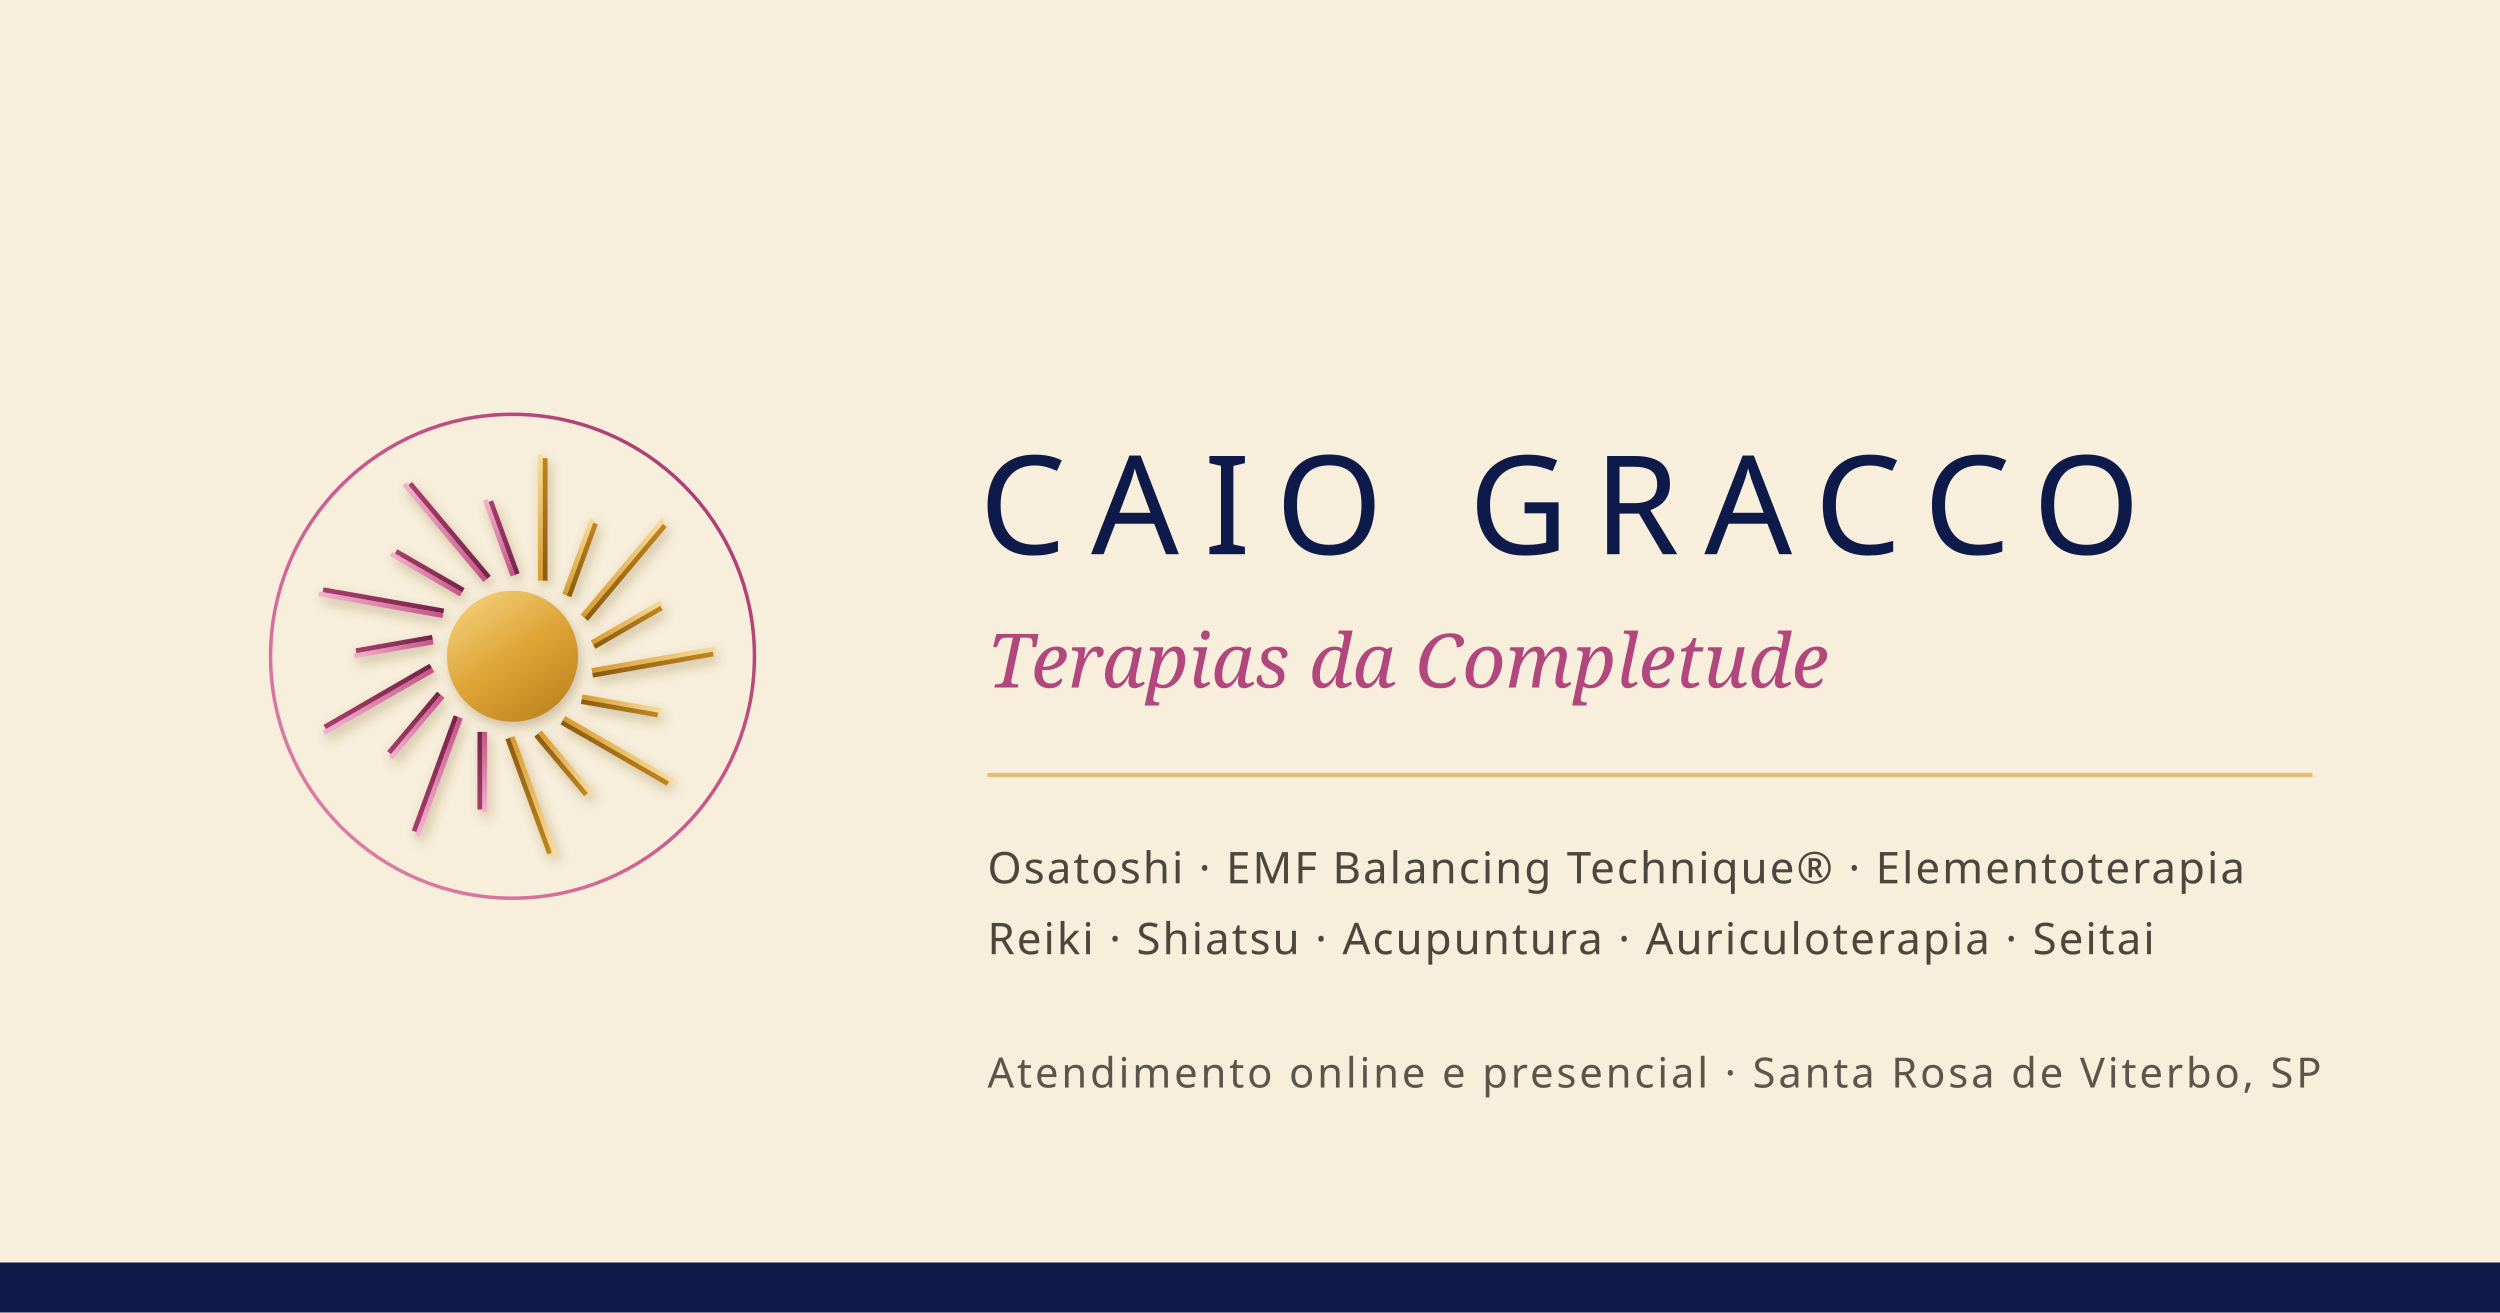
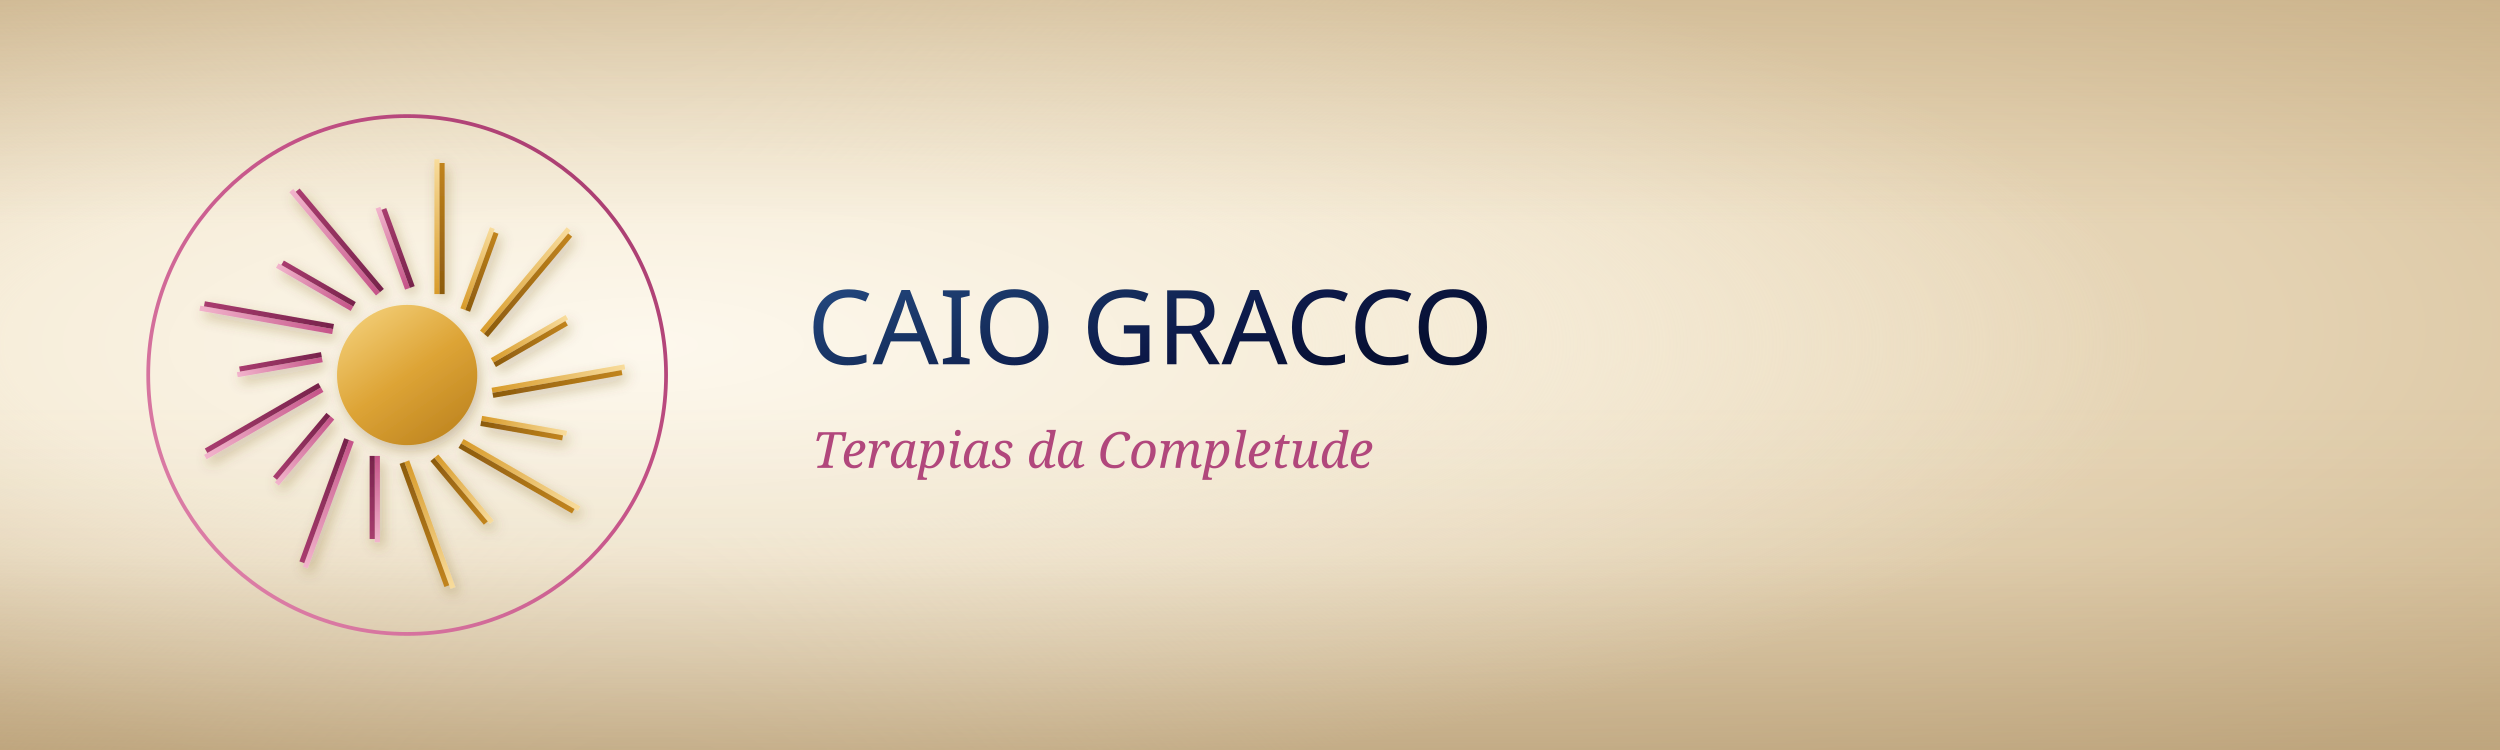
- <svg xmlns="http://www.w3.org/2000/svg" viewBox="0 0 1200 630" width="1200" height="630">
-   <rect width="1200" height="630" fill="#F7EEDB" />
-   <rect y="606" width="1200" height="24" fill="#0D1A4A" />
-   <g transform="translate(96 165) scale(1.2097) translate(24.0 24.0)">
-     <defs>
-       <radialGradient id="bgLight" cx="26%" cy="46%" r="60%">
-         <stop offset="0" stop-color="#FDF8ED" />
-         <stop offset="0.42" stop-color="#F7EEDB" />
-         <stop offset="1" stop-color="#F7EEDB" stop-opacity="0" />
-       </radialGradient>
-       <radialGradient id="bgBase" cx="50%" cy="44%" r="70%">
-         <stop offset="0" stop-color="#F2E6CE" />
-         <stop offset="0.58" stop-color="#E4D2B2" />
-         <stop offset="1" stop-color="#D3BC96" />
-       </radialGradient>
-       <linearGradient id="bgTop" x1="0" y1="0" x2="0" y2="1">
-         <stop offset="0" stop-color="#B89C6F" stop-opacity="0.32" />
-         <stop offset="0.3" stop-color="#B89C6F" stop-opacity="0" />
-       </linearGradient>
-       <linearGradient id="bgFloor" x1="0" y1="1" x2="0" y2="0">
-         <stop offset="0" stop-color="#96794E" stop-opacity="0.34" />
-         <stop offset="0.26" stop-color="#96794E" stop-opacity="0.06" />
-         <stop offset="0.46" stop-color="#96794E" stop-opacity="0" />
-       </linearGradient>
-       <linearGradient id="fgL" x1="0" y1="0" x2="0" y2="1">
-         <stop offset="0" stop-color="#F8DC9C" />
-         <stop offset="1" stop-color="#D89B2A" />
-       </linearGradient>
-       <linearGradient id="fgD" x1="0" y1="0" x2="0" y2="1">
-         <stop offset="0" stop-color="#C1841D" />
-         <stop offset="1" stop-color="#8C5B0F" />
-       </linearGradient>
-       <linearGradient id="frL" x1="0" y1="0" x2="0" y2="1">
-         <stop offset="0" stop-color="#F2B4CC" />
-         <stop offset="1" stop-color="#C55388" />
-       </linearGradient>
-       <linearGradient id="frD" x1="0" y1="0" x2="0" y2="1">
-         <stop offset="0" stop-color="#A93C6F" />
-         <stop offset="1" stop-color="#77234B" />
-       </linearGradient>
-       <linearGradient id="ring" x1="0" y1="1" x2="1" y2="0">
-         <stop offset="0" stop-color="#E289AE" />
-         <stop offset="0.6" stop-color="#C55388" />
-         <stop offset="1" stop-color="#9E3467" />
-       </linearGradient>
-       <linearGradient id="core" x1="0.15" y1="0" x2="0.85" y2="1">
-         <stop offset="0" stop-color="#F4D07A" />
-         <stop offset="0.5" stop-color="#DDA436" />
-         <stop offset="1" stop-color="#BC821E" />
-       </linearGradient>
-       <linearGradient id="nameBlue" x1="0" y1="0" x2="1" y2="0.35">
-         <stop offset="0" stop-color="#24487F" />
-         <stop offset="0.38" stop-color="#16305F" />
-         <stop offset="0.68" stop-color="#0D1A4A" />
-         <stop offset="1" stop-color="#071033" />
-       </linearGradient>
-       <filter id="soft" x="-40%" y="-40%" width="180%" height="180%">
-         <feDropShadow dx="1.2" dy="2.2" stdDeviation="2.4" flood-color="#6D5119" flood-opacity="0.32" />
-       </filter>
-       <g id="ribLongG">
-         <rect x="110.1" y="20" width="1.9" height="50" fill="url(#fgL)" />
-         <rect x="112" y="21.4" width="1.9" height="48.6" fill="url(#fgD)" />
+ <svg xmlns="http://www.w3.org/2000/svg" width="1400" height="420" viewBox="0 0 1400 420">
+   <defs>
+     <radialGradient id="bgLight" cx="26%" cy="46%" r="60%">
+       <stop offset="0" stop-color="#FDF8ED" />
+       <stop offset="0.42" stop-color="#F7EEDB" />
+       <stop offset="1" stop-color="#F7EEDB" stop-opacity="0" />
+     </radialGradient>
+     <radialGradient id="bgBase" cx="50%" cy="44%" r="70%">
+       <stop offset="0" stop-color="#F2E6CE" />
+       <stop offset="0.58" stop-color="#E4D2B2" />
+       <stop offset="1" stop-color="#D3BC96" />
+     </radialGradient>
+     <linearGradient id="bgTop" x1="0" y1="0" x2="0" y2="1">
+       <stop offset="0" stop-color="#B89C6F" stop-opacity="0.32" />
+       <stop offset="0.3" stop-color="#B89C6F" stop-opacity="0" />
+     </linearGradient>
+     <linearGradient id="bgFloor" x1="0" y1="1" x2="0" y2="0">
+       <stop offset="0" stop-color="#96794E" stop-opacity="0.34" />
+       <stop offset="0.26" stop-color="#96794E" stop-opacity="0.06" />
+       <stop offset="0.46" stop-color="#96794E" stop-opacity="0" />
+     </linearGradient>
+     <linearGradient id="fgL" x1="0" y1="0" x2="0" y2="1">
+       <stop offset="0" stop-color="#F8DC9C" />
+       <stop offset="1" stop-color="#D89B2A" />
+     </linearGradient>
+     <linearGradient id="fgD" x1="0" y1="0" x2="0" y2="1">
+       <stop offset="0" stop-color="#C1841D" />
+       <stop offset="1" stop-color="#8C5B0F" />
+     </linearGradient>
+     <linearGradient id="frL" x1="0" y1="0" x2="0" y2="1">
+       <stop offset="0" stop-color="#F2B4CC" />
+       <stop offset="1" stop-color="#C55388" />
+     </linearGradient>
+     <linearGradient id="frD" x1="0" y1="0" x2="0" y2="1">
+       <stop offset="0" stop-color="#A93C6F" />
+       <stop offset="1" stop-color="#77234B" />
+     </linearGradient>
+     <linearGradient id="ring" x1="0" y1="1" x2="1" y2="0">
+       <stop offset="0" stop-color="#E289AE" />
+       <stop offset="0.6" stop-color="#C55388" />
+       <stop offset="1" stop-color="#9E3467" />
+     </linearGradient>
+     <linearGradient id="core" x1="0.15" y1="0" x2="0.85" y2="1">
+       <stop offset="0" stop-color="#F4D07A" />
+       <stop offset="0.5" stop-color="#DDA436" />
+       <stop offset="1" stop-color="#BC821E" />
+     </linearGradient>
+     <linearGradient id="nameBlue" x1="0" y1="0" x2="1" y2="0.35">
+       <stop offset="0" stop-color="#24487F" />
+       <stop offset="0.38" stop-color="#16305F" />
+       <stop offset="0.68" stop-color="#0D1A4A" />
+       <stop offset="1" stop-color="#071033" />
+     </linearGradient>
+     <filter id="soft" x="-40%" y="-40%" width="180%" height="180%">
+       <feDropShadow dx="1.2" dy="2.2" stdDeviation="2.4" flood-color="#6D5119" flood-opacity="0.32" />
+     </filter>
+     <g id="ribLongG">
+       <rect x="110.1" y="20" width="1.9" height="50" fill="url(#fgL)" />
+       <rect x="112" y="21.4" width="1.9" height="48.6" fill="url(#fgD)" />
+     </g>
+     <g id="ribShortG">
+       <rect x="110.1" y="38" width="1.9" height="32" fill="url(#fgL)" />
+       <rect x="112" y="39.2" width="1.9" height="30.8" fill="url(#fgD)" />
+     </g>
+     <g id="ribLongR">
+       <rect x="110.1" y="20" width="1.9" height="50" fill="url(#frL)" />
+       <rect x="112" y="21.4" width="1.9" height="48.6" fill="url(#frD)" />
+     </g>
+     <g id="ribShortR">
+       <rect x="110.1" y="38" width="1.9" height="32" fill="url(#frL)" />
+       <rect x="112" y="39.2" width="1.9" height="30.8" fill="url(#frD)" />
+     </g>
+     <g id="sun">
+       <circle cx="100" cy="100" r="96" fill="none" stroke="url(#ring)" stroke-width="1.4" />
+       <g filter="url(#soft)">
+         <use href="#ribLongG" />
+         <use href="#ribShortG" transform="rotate(20 100 100)" />
+         <use href="#ribLongG" transform="rotate(40 100 100)" />
+         <use href="#ribShortG" transform="rotate(60 100 100)" />
+         <use href="#ribLongG" transform="rotate(80 100 100)" />
+         <use href="#ribShortG" transform="rotate(100 100 100)" />
+         <use href="#ribLongG" transform="rotate(120 100 100)" />
+         <use href="#ribShortG" transform="rotate(140 100 100)" />
+         <use href="#ribLongG" transform="rotate(160 100 100)" />
+         <use href="#ribShortR" transform="rotate(180 100 100)" />
+         <use href="#ribLongR" transform="rotate(200 100 100)" />
+         <use href="#ribShortR" transform="rotate(220 100 100)" />
+         <use href="#ribLongR" transform="rotate(240 100 100)" />
+         <use href="#ribShortR" transform="rotate(260 100 100)" />
+         <use href="#ribLongR" transform="rotate(280 100 100)" />
+         <use href="#ribShortR" transform="rotate(300 100 100)" />
+         <use href="#ribLongR" transform="rotate(320 100 100)" />
+         <use href="#ribShortR" transform="rotate(340 100 100)" />
      </g>
-       <g id="ribShortG">
-         <rect x="110.1" y="38" width="1.9" height="32" fill="url(#fgL)" />
-         <rect x="112" y="39.2" width="1.9" height="30.8" fill="url(#fgD)" />
-       </g>
-       <g id="ribLongR">
-         <rect x="110.1" y="20" width="1.9" height="50" fill="url(#frL)" />
-         <rect x="112" y="21.4" width="1.9" height="48.6" fill="url(#frD)" />
-       </g>
-       <g id="ribShortR">
-         <rect x="110.1" y="38" width="1.9" height="32" fill="url(#frL)" />
-         <rect x="112" y="39.2" width="1.9" height="30.8" fill="url(#frD)" />
-       </g>
-       <g id="sun">
-         <circle cx="100" cy="100" r="96" fill="none" stroke="url(#ring)" stroke-width="1.4" />
-         <g filter="url(#soft)">
-           <use href="#ribLongG" />
-           <use href="#ribShortG" transform="rotate(20 100 100)" />
-           <use href="#ribLongG" transform="rotate(40 100 100)" />
-           <use href="#ribShortG" transform="rotate(60 100 100)" />
-           <use href="#ribLongG" transform="rotate(80 100 100)" />
-           <use href="#ribShortG" transform="rotate(100 100 100)" />
-           <use href="#ribLongG" transform="rotate(120 100 100)" />
-           <use href="#ribShortG" transform="rotate(140 100 100)" />
-           <use href="#ribLongG" transform="rotate(160 100 100)" />
-           <use href="#ribShortR" transform="rotate(180 100 100)" />
-           <use href="#ribLongR" transform="rotate(200 100 100)" />
-           <use href="#ribShortR" transform="rotate(220 100 100)" />
-           <use href="#ribLongR" transform="rotate(240 100 100)" />
-           <use href="#ribShortR" transform="rotate(260 100 100)" />
-           <use href="#ribLongR" transform="rotate(280 100 100)" />
-           <use href="#ribShortR" transform="rotate(300 100 100)" />
-           <use href="#ribLongR" transform="rotate(320 100 100)" />
-           <use href="#ribShortR" transform="rotate(340 100 100)" />
-         </g>
-         <circle cx="100" cy="100" r="26" fill="url(#core)" filter="url(#soft)" />
-       </g>
-     </defs>
-     <use href="#sun" />
+       <circle cx="100" cy="100" r="26" fill="url(#core)" filter="url(#soft)" />
+     </g>
+   </defs>
+   <g>
+     <rect width="1400" height="420" fill="url(#bgBase)" />
+     <rect width="1400" height="420" fill="url(#bgLight)" />
+     <rect width="1400" height="420" fill="url(#bgTop)" />
+     <rect width="1400" height="420" fill="url(#bgFloor)" />
  </g>
-   <text x="470" y="266" font-family="Jost, 'Century Gothic', Futura, sans-serif" font-weight="300" font-size="66" letter-spacing="12" fill="#0D1A4A">CAIO GRACCO</text>
-   <text x="474" y="330" font-family="'Cormorant Garamond', Garamond, Georgia, serif" font-style="italic" font-weight="300" font-size="36" fill="#B1477C">Terapias da Completude</text>
-   <line x1="474" y1="372" x2="1110" y2="372" stroke="#D89B2A" stroke-width="2" opacity="0.6" />
-   <text x="474" y="424" font-family="Jost, 'Century Gothic', Futura, sans-serif" font-size="21" letter-spacing="1" fill="#4C463D">Osatoshi · EMF Balancing Technique® · Elementoterapia</text>
-   <text x="474" y="458" font-family="Jost, 'Century Gothic', Futura, sans-serif" font-size="21" letter-spacing="1" fill="#4C463D">Reiki · Shiatsu · Acupuntura · Auriculoterapia · Seitai</text>
-   <text x="474" y="522" font-family="Jost, 'Century Gothic', Futura, sans-serif" font-size="20" letter-spacing="1.4" fill="#5C554A">Atendimento online e presencial · Santa Rosa de Viterbo, SP</text>
+   <use href="#sun" transform="translate(228 210) scale(1.5104) translate(-100 -100)" />
+   <text x="452" y="204" textLength="852" lengthAdjust="spacing" font-family="Jost, 'Century Gothic', Futura, sans-serif" font-weight="300" font-size="58" fill="url(#nameBlue)">CAIO GRACCO</text>
+   <text x="455" y="262" textLength="430" lengthAdjust="spacing" font-family="'Cormorant Garamond', Garamond, Georgia, serif" font-style="italic" font-weight="300" font-size="28" fill="#B1477C">Terapias da Completude</text>
</svg>
